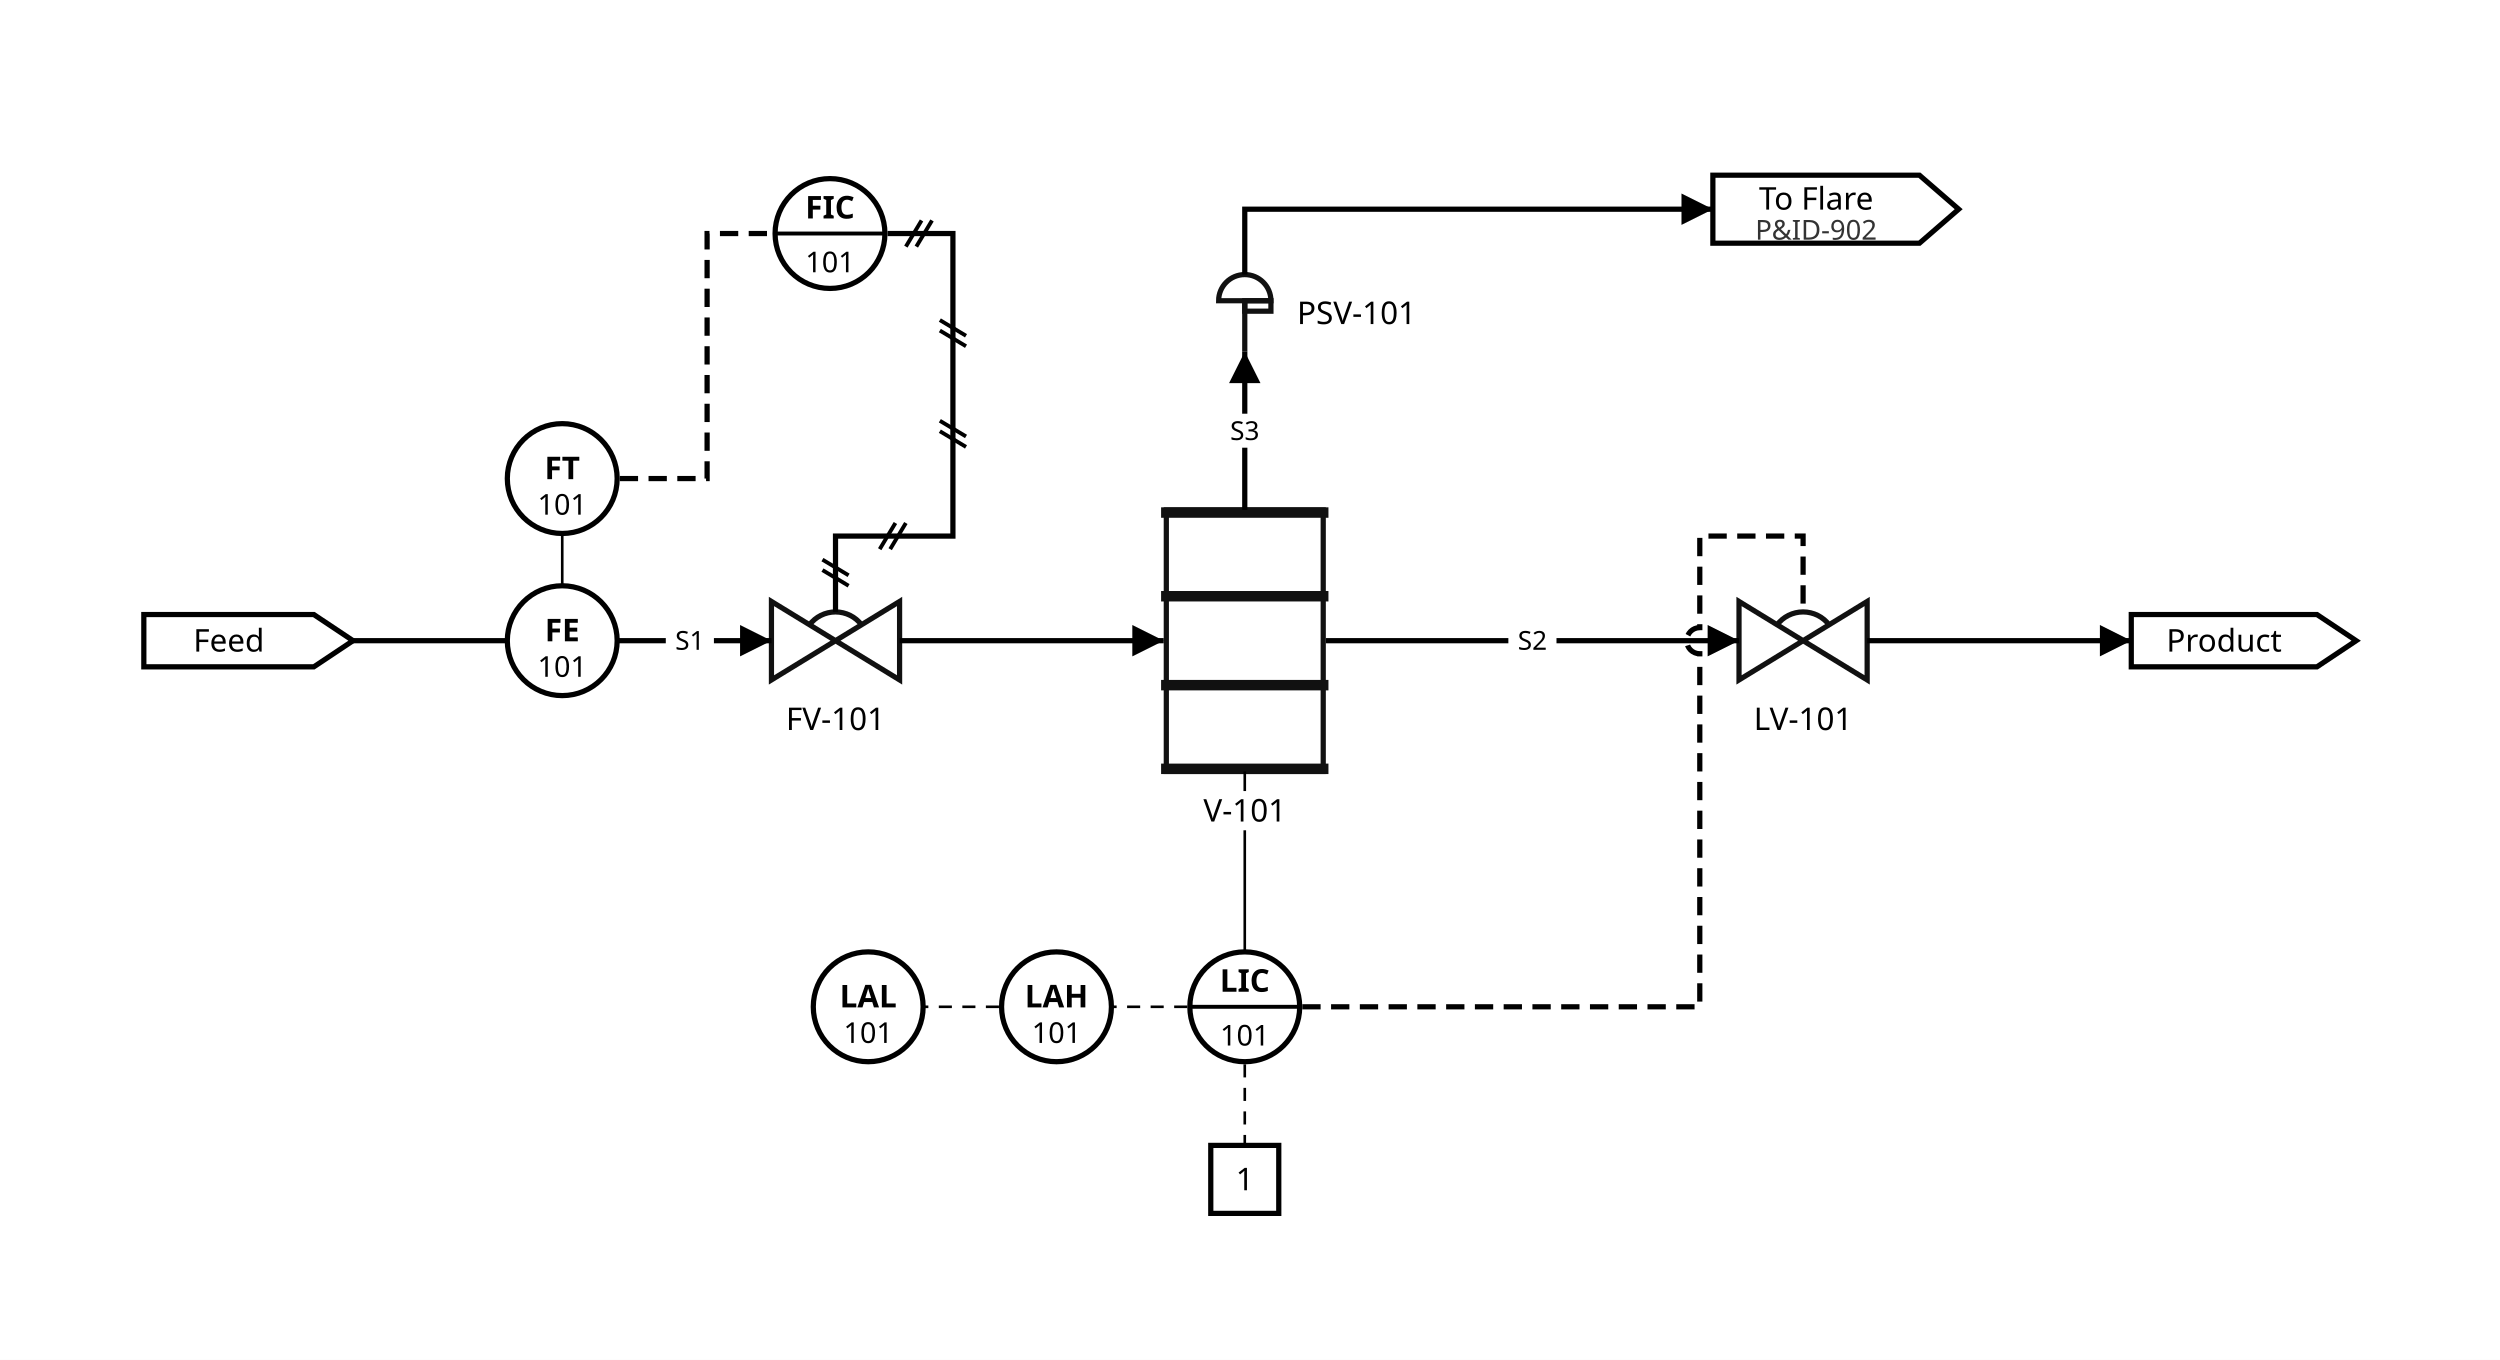
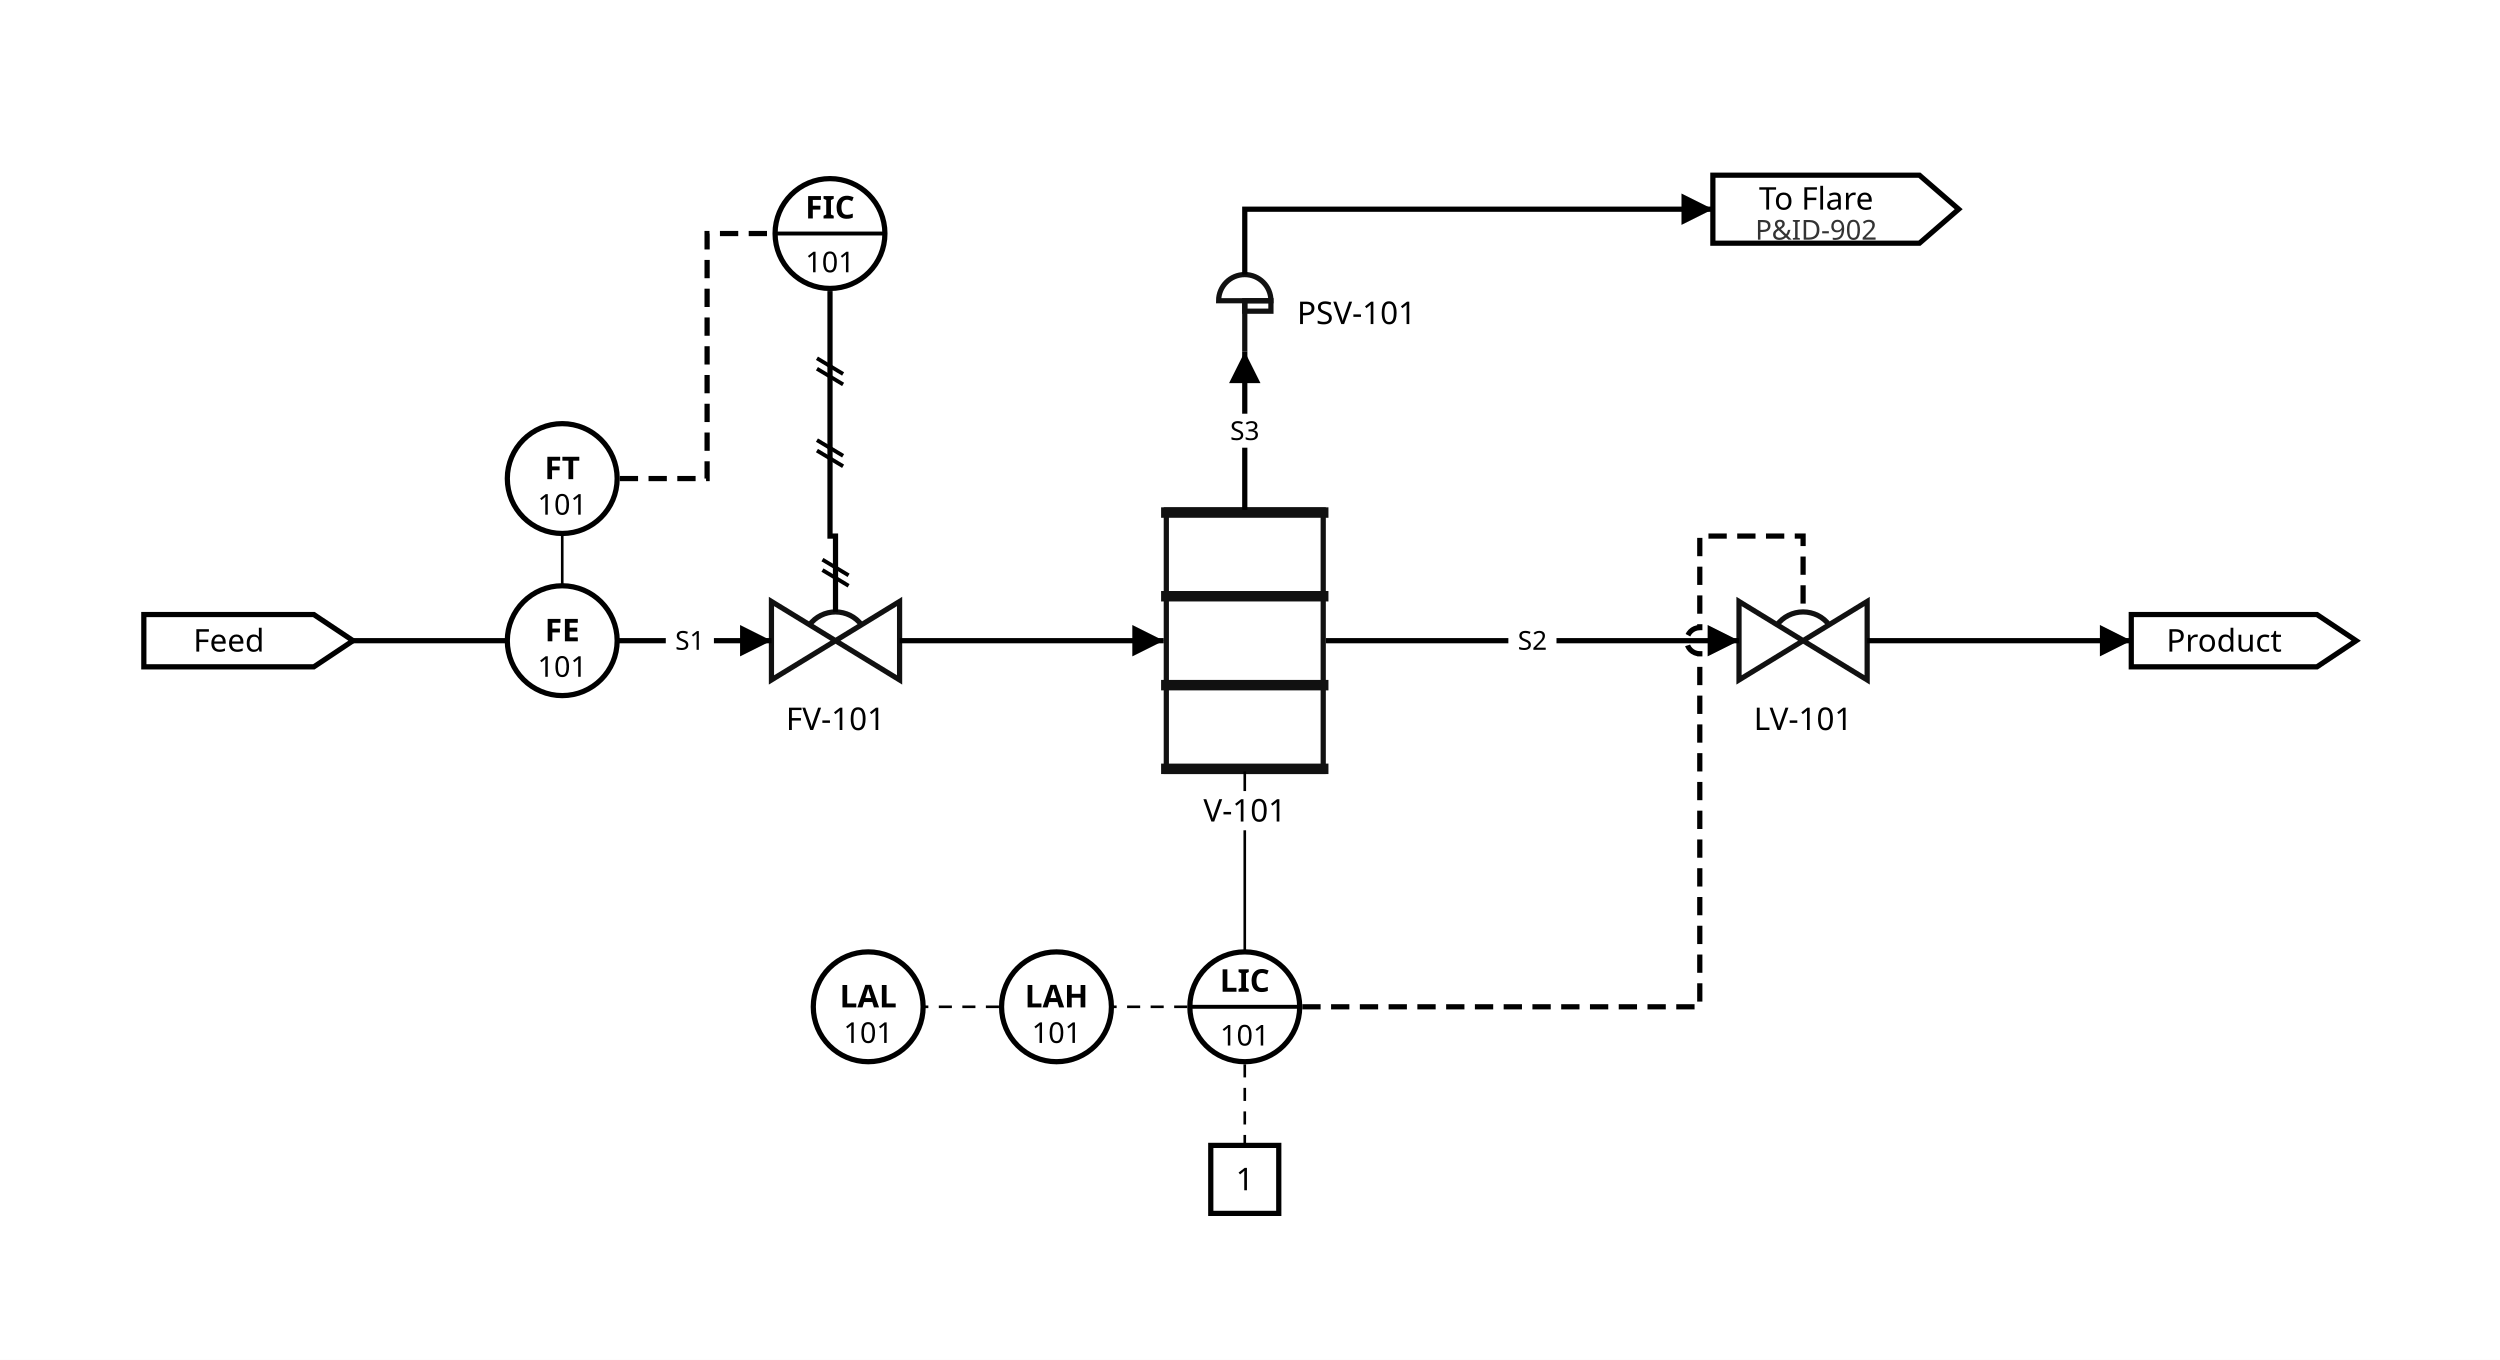
<svg xmlns="http://www.w3.org/2000/svg" width="956" height="520" viewBox="-25.0 -50.0 956.0 520.0">
  <rect x="-25.0" y="-50.0" width="956.0" height="520.0" fill="white" />
  <defs>
    <marker id="arrow_black" viewBox="0 0 10 10" refX="10" refY="5" markerWidth="12" markerHeight="12" markerUnits="userSpaceOnUse" orient="auto-start-reverse">
      <path d="M 0 0 L 10 5 L 0 10 z" fill="black" />
    </marker>
    <symbol id="sym_instrument" viewBox="0 0 44.0 44.0" overflow="visible">
      <circle cx="22" cy="22" r="21" fill="white" stroke="black" stroke-width="2" />
    </symbol>
    <symbol id="sym_instrument_logic" viewBox="0 0 28.0 28.0" overflow="visible">
      <rect x="1" y="1" width="26" height="26" fill="white" stroke="black" stroke-width="2" />
    </symbol>
    <symbol id="sym_instrument_panel" viewBox="0 0 44.0 44.0" overflow="visible">
      <circle cx="22" cy="22" r="21" fill="white" stroke="black" stroke-width="2" />
      <line x1="1" y1="22" x2="43" y2="22" stroke="black" stroke-width="1.5" />
    </symbol>
    <symbol id="sym_valve_control" viewBox="0 0 49.0 30.0" overflow="visible">
      <g transform="scale(0.5)">
        <path d="M 0.0 60.0 L 0.0 0.0 L 98.0 60.0 L 98.0 0.0 Z" fill="none" stroke="#111" stroke-width="4.0" />
        <path d="M 29.0 18.0 A 25.0 25.0 0.0 0 1 69.0 18.0" fill="none" stroke="#111" stroke-width="4.0" />
      </g>
    </symbol>
    <symbol id="sym_valve_relief" viewBox="0 0 20.0 29.5" overflow="visible">
      <g transform="scale(0.5)">
        <path d="M 0.0 20.0 A 20.0 20.0 0.0 0 1 20.0 0.0 A 20.0 20.0 0.0 0 1 40.0 20.0 Z M 20.0 20.0 L 20.0 59.0" fill="none" stroke="#111" stroke-width="4.0" />
        <rect x="20.0" y="20.0" width="20.0" height="8.0" fill="none" stroke="#111" stroke-width="4.0" />
      </g>
    </symbol>
    <symbol id="sym_vessel" viewBox="0 0 62.0 100.0" overflow="visible">
      <rect x="1.0" y="0.0" width="60.0" height="100.0" fill="none" stroke="#111" stroke-width="2.0" />
      <rect x="0.0" y="0.0" width="62.0" height="2.0" fill="none" stroke="#111" stroke-width="2.0" />
      <rect x="0.0" y="32.0" width="62.0" height="2.0" fill="none" stroke="#111" stroke-width="2.0" />
      <rect x="0.0" y="66.0" width="62.0" height="2.0" fill="none" stroke="#111" stroke-width="2.0" />
      <rect x="0.0" y="98.0" width="62.0" height="2.0" fill="none" stroke="#111" stroke-width="2.0" />
    </symbol>
  </defs>
  <g id="units">
    <polygon points="30.0,185 95,185 110,195 95,205 30.0,205" fill="transparent" stroke="black" stroke-width="2" />
    <text x="62.5" y="195" font-family="sans-serif" font-size="12" text-anchor="middle" dominant-baseline="middle">Feed</text>
    <use href="#sym_valve_control" x="270" y="180" width="49.0" height="30.0" />
    <use href="#sym_vessel" x="420" y="145" width="62.0" height="100.0" />
    <use href="#sym_valve_control" x="640" y="180" width="49.0" height="30.0" />
    <polygon points="790,185 861.0,185 876.0,195 861.0,205 790,205" fill="transparent" stroke="black" stroke-width="2" />
    <text x="825.5" y="195" font-family="sans-serif" font-size="12" text-anchor="middle" dominant-baseline="middle">Product</text>
    <use href="#sym_valve_relief" x="441" y="55" width="20.0" height="29.5" />
    <polygon points="630,17 709.0,17 724.0,30 709.0,43 630,43" fill="transparent" stroke="black" stroke-width="2" />
    <text x="669.5" y="26" font-family="sans-serif" font-size="12" text-anchor="middle" dominant-baseline="middle">To Flare</text>
    <text x="669.5" y="38" font-family="sans-serif" font-size="10.5" text-anchor="middle" dominant-baseline="middle" fill="#333">P&amp;ID-902</text>
  </g>
  <g id="streams">
    <path d="M 110.0,195.0 L 270.0,195.0" fill="none" stroke="black" stroke-width="2" marker-end="url(#arrow_black)" />
    <path d="M 319.0,195.0 L 420.0,195.0" fill="none" stroke="black" stroke-width="2" marker-end="url(#arrow_black)" />
    <path d="M 482.0,195.0 L 640.0,195.0" fill="none" stroke="black" stroke-width="2" marker-end="url(#arrow_black)" />
    <path d="M 689.0,195.0 L 790,195.0" fill="none" stroke="black" stroke-width="2" marker-end="url(#arrow_black)" />
    <path d="M 451.0,145.0 L 451.0,84.5" fill="none" stroke="black" stroke-width="2" marker-end="url(#arrow_black)" />
    <path d="M 451.0,55.0 L 451.0,30.0 L 630,30.0" fill="none" stroke="black" stroke-width="2" marker-end="url(#arrow_black)" />
    <path d="M 212.0,133.0 L 245.394,133.0 L 245.394,39.303 L 270.394,39.303" fill="none" stroke="black" stroke-width="2" stroke-dasharray="7,4" />
-     <path d="M 314.394,39.303 L 339.394,39.303 L 339.394,155.0 L 294.5,155.0 L 294.5,184.0" fill="none" stroke="black" stroke-width="2" />
-     <line x1="321.4" y1="44.3" x2="327.4" y2="34.3" stroke="black" stroke-width="1.5" />
-     <line x1="325.4" y1="44.3" x2="331.4" y2="34.3" stroke="black" stroke-width="1.5" />
-     <line x1="334.4" y1="72.4" x2="344.4" y2="78.4" stroke="black" stroke-width="1.5" />
-     <line x1="334.4" y1="76.4" x2="344.4" y2="82.4" stroke="black" stroke-width="1.5" />
-     <line x1="334.4" y1="110.9" x2="344.4" y2="116.9" stroke="black" stroke-width="1.5" />
-     <line x1="334.4" y1="114.9" x2="344.4" y2="120.9" stroke="black" stroke-width="1.5" />
-     <line x1="311.4" y1="160.0" x2="317.4" y2="150.0" stroke="black" stroke-width="1.5" />
-     <line x1="315.4" y1="160.0" x2="321.4" y2="150.0" stroke="black" stroke-width="1.5" />
+     <path d="M 292.394,61.303 L 292.394,155.0 L 294.5,155.0 L 294.5,184.0" fill="none" stroke="black" stroke-width="2" />
+     <line x1="287.4" y1="87.0" x2="297.4" y2="93.0" stroke="black" stroke-width="1.5" />
+     <line x1="287.4" y1="91.0" x2="297.4" y2="97.0" stroke="black" stroke-width="1.5" />
+     <line x1="287.4" y1="118.3" x2="297.4" y2="124.3" stroke="black" stroke-width="1.5" />
+     <line x1="287.4" y1="122.3" x2="297.4" y2="128.3" stroke="black" stroke-width="1.5" />
    <line x1="289.5" y1="164.0" x2="299.5" y2="170.0" stroke="black" stroke-width="1.5" />
    <line x1="289.5" y1="168.0" x2="299.5" y2="174.0" stroke="black" stroke-width="1.5" />
    <path d="M 473.0,335.0 L 625.0,335.0 L 625.0,200.0 A 5 5 0 0 1 625.0,190.0 L 625.0,155.0 L 664.5,155.0 L 664.5,184.0" fill="none" stroke="black" stroke-width="2" stroke-dasharray="7,4" />
    <rect x="229.6" y="188.5" width="18.4" height="13.0" fill="white" />
    <text x="238.8" y="195.0" font-family="sans-serif" font-size="10" text-anchor="middle" dominant-baseline="middle" fill="black">S1</text>
    <rect x="551.8" y="188.5" width="18.4" height="13.0" fill="white" />
    <text x="561.0" y="195.0" font-family="sans-serif" font-size="10" text-anchor="middle" dominant-baseline="middle" fill="black">S2</text>
    <rect x="441.8" y="108.2" width="18.4" height="13.0" fill="white" />
    <text x="451.0" y="114.8" font-family="sans-serif" font-size="10" text-anchor="middle" dominant-baseline="middle" fill="black">S3</text>
  </g>
  <g id="instrument_taps">
    <line x1="190" y1="195" x2="190" y2="133" stroke="black" stroke-width="1" />
    <line x1="451" y1="245" x2="451" y2="335" stroke="black" stroke-width="1" />
    <line x1="429" y1="335" x2="379" y2="335" stroke="black" stroke-width="1" stroke-dasharray="5,4" />
    <line x1="357" y1="335" x2="307" y2="335" stroke="black" stroke-width="1" stroke-dasharray="5,4" />
    <line x1="451" y1="357" x2="451" y2="401" stroke="black" stroke-width="1" stroke-dasharray="5,4" />
  </g>
  <g id="instruments">
    <use href="#sym_instrument" x="168" y="173" width="44.0" height="44.0" />
    <text x="190.0" y="191.0" font-family="sans-serif" font-size="12" font-weight="bold" text-anchor="middle" dominant-baseline="middle">FE</text>
    <text x="190.0" y="205.0" font-family="sans-serif" font-size="11" text-anchor="middle" dominant-baseline="middle">101</text>
    <use href="#sym_instrument" x="168" y="111" width="44.0" height="44.0" />
    <text x="190.0" y="129.0" font-family="sans-serif" font-size="12" font-weight="bold" text-anchor="middle" dominant-baseline="middle">FT</text>
    <text x="190.0" y="143.0" font-family="sans-serif" font-size="11" text-anchor="middle" dominant-baseline="middle">101</text>
    <use href="#sym_instrument_panel" x="270.39" y="17.3" width="44.0" height="44.0" />
    <text x="292.394" y="29.303" font-family="sans-serif" font-size="12" font-weight="bold" text-anchor="middle" dominant-baseline="middle">FIC</text>
    <text x="292.394" y="50.303" font-family="sans-serif" font-size="11" text-anchor="middle" dominant-baseline="middle">101</text>
    <use href="#sym_instrument_panel" x="429" y="313" width="44.0" height="44.0" />
    <text x="451.0" y="325.0" font-family="sans-serif" font-size="12" font-weight="bold" text-anchor="middle" dominant-baseline="middle">LIC</text>
    <text x="451.0" y="346.0" font-family="sans-serif" font-size="11" text-anchor="middle" dominant-baseline="middle">101</text>
    <use href="#sym_instrument" x="357" y="313" width="44.0" height="44.0" />
    <text x="379.0" y="331.0" font-family="sans-serif" font-size="12" font-weight="bold" text-anchor="middle" dominant-baseline="middle">LAH</text>
    <text x="379.0" y="345.0" font-family="sans-serif" font-size="11" text-anchor="middle" dominant-baseline="middle">101</text>
    <use href="#sym_instrument" x="285" y="313" width="44.0" height="44.0" />
    <text x="307.0" y="331.0" font-family="sans-serif" font-size="12" font-weight="bold" text-anchor="middle" dominant-baseline="middle">LAL</text>
    <text x="307.0" y="345.0" font-family="sans-serif" font-size="11" text-anchor="middle" dominant-baseline="middle">101</text>
    <use href="#sym_instrument_logic" x="437" y="387" width="28.0" height="28.0" />
    <text x="451.0" y="401.0" font-family="sans-serif" font-size="12" text-anchor="middle" dominant-baseline="middle">1</text>
  </g>
  <g id="unit_labels">
    <rect x="270.7" y="217.5" width="47.6" height="15.0" fill="white" />
    <text x="294.5" y="225.0" font-family="sans-serif" font-size="12" text-anchor="middle" dominant-baseline="middle">FV-101</text>
    <rect x="430.5" y="252.5" width="41.0" height="15.0" fill="white" />
    <text x="451.0" y="260.0" font-family="sans-serif" font-size="12" text-anchor="middle" dominant-baseline="middle">V-101</text>
    <rect x="640.7" y="217.5" width="47.6" height="15.0" fill="white" />
    <text x="664.5" y="225.0" font-family="sans-serif" font-size="12" text-anchor="middle" dominant-baseline="middle">LV-101</text>
    <rect x="471.0" y="62.2" width="54.2" height="15.0" fill="white" />
    <text x="471.0" y="69.75" font-family="sans-serif" font-size="12" text-anchor="start" dominant-baseline="middle">PSV-101</text>
  </g>
</svg>
